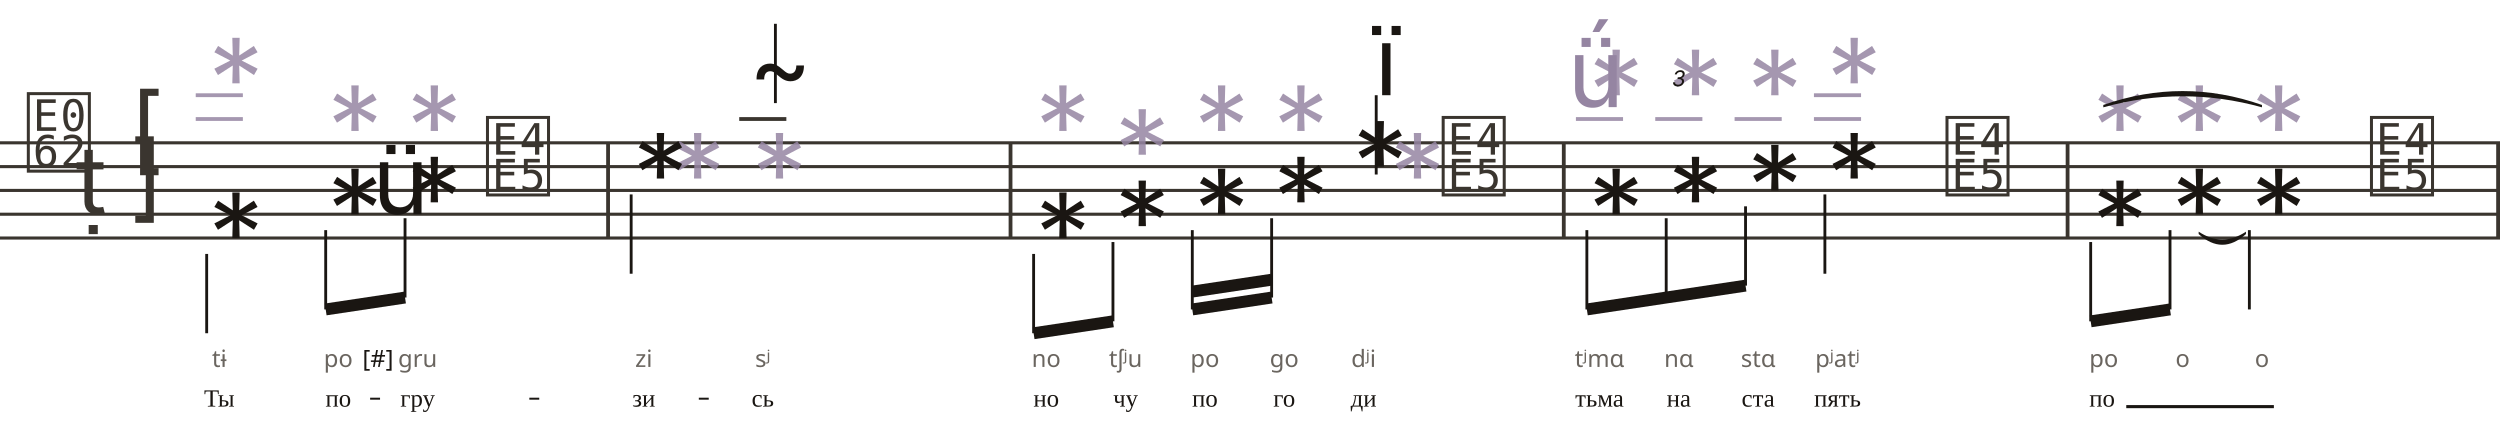
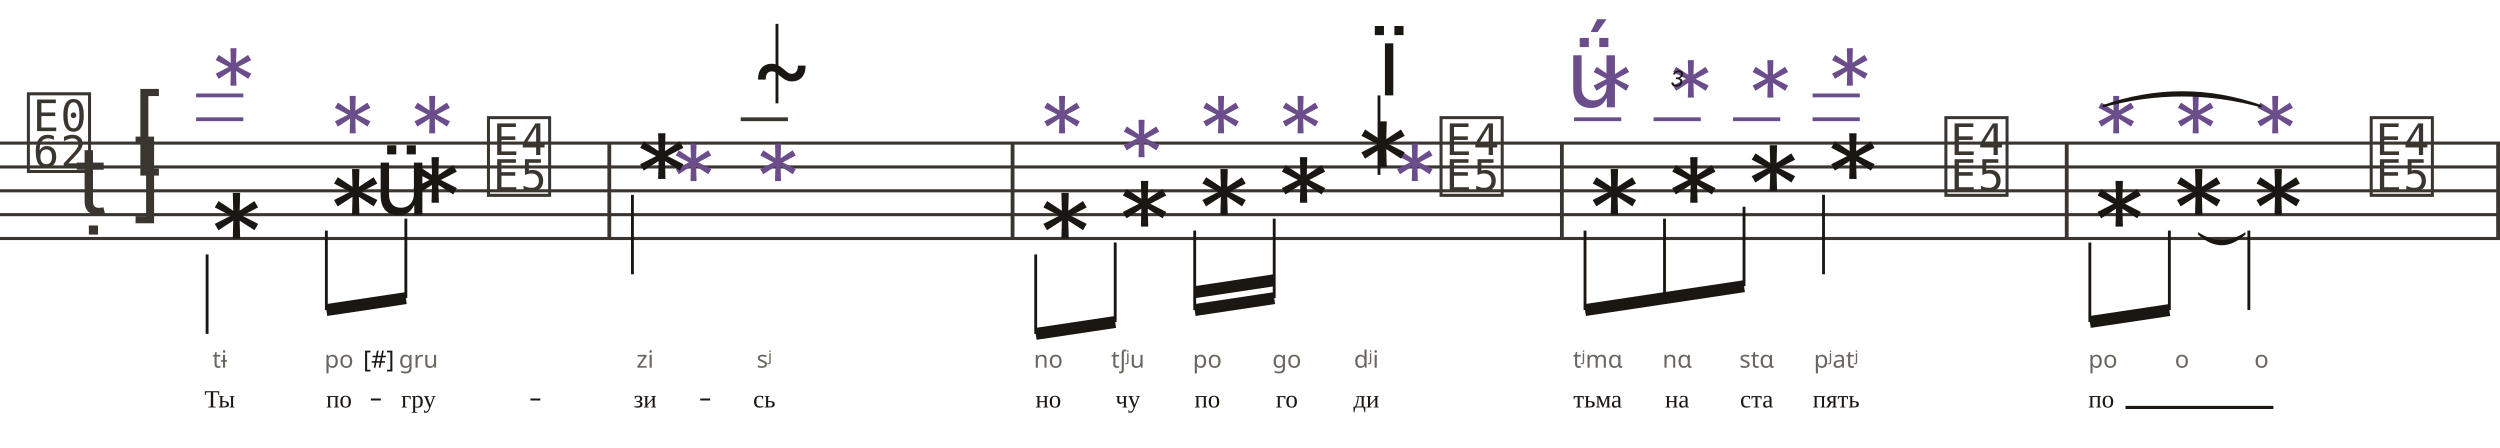
- <svg xmlns="http://www.w3.org/2000/svg" viewBox="0 0 1260.38 225" font-family="'Source Sans 3', system-ui, -apple-system, 'Segoe UI', sans-serif">
-   <line x1="0" y1="72" x2="1260.38" y2="72" stroke="#3a352f" stroke-width="1.56" />
-   <line x1="0" y1="84" x2="1260.38" y2="84" stroke="#3a352f" stroke-width="1.56" />
-   <line x1="0" y1="96" x2="1260.38" y2="96" stroke="#3a352f" stroke-width="1.56" />
-   <line x1="0" y1="108" x2="1260.38" y2="108" stroke="#3a352f" stroke-width="1.56" />
-   <line x1="0" y1="120" x2="1260.38" y2="120" stroke="#3a352f" stroke-width="1.56" />
+ <svg xmlns="http://www.w3.org/2000/svg" viewBox="0 0 1257.84 225" font-family="'Source Sans 3', system-ui, -apple-system, 'Segoe UI', sans-serif">
+   <line x1="0" y1="72" x2="1257.84" y2="72" stroke="#3a352f" stroke-width="1.56" />
+   <line x1="0" y1="84" x2="1257.84" y2="84" stroke="#3a352f" stroke-width="1.56" />
+   <line x1="0" y1="96" x2="1257.84" y2="96" stroke="#3a352f" stroke-width="1.56" />
+   <line x1="0" y1="108" x2="1257.84" y2="108" stroke="#3a352f" stroke-width="1.56" />
+   <line x1="0" y1="120" x2="1257.84" y2="120" stroke="#3a352f" stroke-width="1.56" />
  <g data-clef="bass">
    <text x="12" y="84" font-size="48px" font-family="Bravura" fill="#3a352f"></text>
  </g>
  <text data-key-signature="" x="38.16" y="108" font-size="48px" font-family="Bravura" fill="#3a352f"></text>
  <g data-meter="3/4">
    <text x="65.32" y="84" font-size="48px" font-family="Bravura" fill="#3a352f"></text>
    <text x="65.32" y="108" font-size="48px" font-family="Bravura" fill="#3a352f"></text>
  </g>
  <g data-event-id="n1" pointer-events="none">
    <rect data-hit="n1" x="90.56" y="30" width="50" height="132" fill="transparent" pointer-events="all" cursor="pointer" />
-     <line data-analysis="turning-ledger" x1="98.68" y1="60" x2="122.44" y2="60" stroke="#9585A2" stroke-width="1.92" opacity="0.85" />
-     <line data-analysis="turning-ledger" x1="98.68" y1="48" x2="122.44" y2="48" stroke="#9585A2" stroke-width="1.92" opacity="0.85" />
-     <text data-analysis="turning-notehead" opacity="0.85" x="103.48" y="48" font-size="48px" font-family="Bravura" fill="#9585A2"></text>
+     <line data-analysis="turning-ledger" x1="98.68" y1="60" x2="122.44" y2="60" stroke="#6C4D8C" stroke-width="1.92" />
+     <line data-analysis="turning-ledger" x1="98.68" y1="48" x2="122.44" y2="48" stroke="#6C4D8C" stroke-width="1.92" />
+     <text data-analysis="turning-notehead" x="104.75" y="48" font-size="39.36px" font-family="Bravura" fill="#6C4D8C"></text>
    <text x="103.48" y="126" font-size="48px" font-family="Bravura" fill="#1a1612"></text>
    <line x1="104.2" y1="128.02" x2="104.2" y2="168" stroke="#1a1612" stroke-width="1.44" />
  </g>
  <g data-event-id="n2" pointer-events="none">
    <rect data-hit="n2" x="140.56" y="30" width="50" height="132" fill="transparent" pointer-events="all" cursor="pointer" />
-     <text data-analysis="turning-notehead" opacity="0.85" x="163.48" y="72" font-size="48px" font-family="Bravura" fill="#9585A2"></text>
+     <text data-analysis="turning-notehead" x="164.75" y="72" font-size="39.36px" font-family="Bravura" fill="#6C4D8C"></text>
    <text x="163.48" y="114" font-size="48px" font-family="Bravura" fill="#1a1612"></text>
    <line x1="164.2" y1="116.02" x2="164.2" y2="156" stroke="#1a1612" stroke-width="1.44" />
  </g>
  <text data-of-event="n3" x="187.82" y="108" font-size="48px" font-family="Bravura" fill="#1a1612"></text>
  <g data-event-id="n3" pointer-events="none">
    <rect data-hit="n3" x="190.56" y="30" width="40" height="132" fill="transparent" pointer-events="all" cursor="pointer" />
-     <text data-analysis="turning-notehead" opacity="0.85" x="203.48" y="72" font-size="48px" font-family="Bravura" fill="#9585A2"></text>
+     <text data-analysis="turning-notehead" x="204.75" y="72" font-size="39.36px" font-family="Bravura" fill="#6C4D8C"></text>
    <text x="203.48" y="108" font-size="48px" font-family="Bravura" fill="#1a1612"></text>
    <line x1="204.2" y1="110.02" x2="204.2" y2="150" stroke="#1a1612" stroke-width="1.44" />
  </g>
  <g pointer-events="none">
    <rect data-hit="n4" x="230.56" y="30" width="57" height="132" fill="transparent" pointer-events="all" cursor="pointer" />
    <text x="243.48" y="96" font-size="48px" font-family="Bravura" fill="#3a352f"></text>
  </g>
  <line x1="306.56" y1="72" x2="306.56" y2="120" stroke="#3a352f" stroke-width="1.92" />
  <g data-event-id="n5" pointer-events="none">
    <rect data-hit="n5" x="287.56" y="30" width="67" height="132" fill="transparent" pointer-events="all" cursor="pointer" />
-     <text data-analysis="turning-notehead" opacity="0.85" x="336.24" y="96" font-size="48px" font-family="Bravura" fill="#9585A2"></text>
+     <text data-analysis="turning-notehead" x="336.24" y="96" font-size="39.36px" font-family="Bravura" fill="#6C4D8C"></text>
    <text x="317.48" y="96" font-size="48px" font-family="Bravura" fill="#1a1612"></text>
    <line x1="318.2" y1="98.02" x2="318.2" y2="138" stroke="#1a1612" stroke-width="1.44" />
  </g>
  <line x1="372.68" y1="60" x2="396.44" y2="60" stroke="#3a352f" stroke-width="1.92" />
  <g data-event-id="n6" pointer-events="none">
    <rect data-hit="n6" x="354.56" y="30" width="101.45" height="132" fill="transparent" pointer-events="all" cursor="pointer" />
-     <text data-analysis="turning-notehead" opacity="0.85" x="377.48" y="96" font-size="48px" font-family="Bravura" fill="#9585A2"></text>
+     <text data-analysis="turning-notehead" x="378.75" y="96" font-size="39.36px" font-family="Bravura" fill="#6C4D8C"></text>
    <text x="377.48" y="54" font-size="48px" font-family="Bravura" fill="#1a1612"></text>
    <line x1="390.92" y1="51.98" x2="390.92" y2="12" stroke="#1a1612" stroke-width="1.44" />
  </g>
  <line x1="509.46" y1="72" x2="509.46" y2="120" stroke="#3a352f" stroke-width="1.92" />
  <g data-event-id="n7" pointer-events="none">
    <rect data-hit="n7" x="456.01" y="30" width="91.45" height="132" fill="transparent" pointer-events="all" cursor="pointer" />
-     <text data-analysis="turning-notehead" opacity="0.85" x="520.38" y="72" font-size="48px" font-family="Bravura" fill="#9585A2"></text>
+     <text data-analysis="turning-notehead" x="521.65" y="72" font-size="39.36px" font-family="Bravura" fill="#6C4D8C"></text>
    <text x="520.38" y="126" font-size="48px" font-family="Bravura" fill="#1a1612"></text>
    <line x1="521.1" y1="128.02" x2="521.1" y2="168" stroke="#1a1612" stroke-width="1.44" />
  </g>
  <g data-event-id="n8" pointer-events="none">
    <rect data-hit="n8" x="547.46" y="30" width="40" height="132" fill="transparent" pointer-events="all" cursor="pointer" />
-     <text data-analysis="turning-notehead" opacity="0.85" x="560.38" y="84" font-size="48px" font-family="Bravura" fill="#9585A2"></text>
+     <text data-analysis="turning-notehead" x="561.65" y="84" font-size="39.36px" font-family="Bravura" fill="#6C4D8C"></text>
    <text x="560.38" y="120" font-size="48px" font-family="Bravura" fill="#1a1612"></text>
    <line x1="561.1" y1="122.02" x2="561.1" y2="162" stroke="#1a1612" stroke-width="1.44" />
  </g>
  <g data-event-id="n9" pointer-events="none">
    <rect data-hit="n9" x="587.46" y="30" width="40" height="132" fill="transparent" pointer-events="all" cursor="pointer" />
-     <text data-analysis="turning-notehead" opacity="0.85" x="600.38" y="72" font-size="48px" font-family="Bravura" fill="#9585A2"></text>
+     <text data-analysis="turning-notehead" x="601.65" y="72" font-size="39.36px" font-family="Bravura" fill="#6C4D8C"></text>
    <text x="600.38" y="114" font-size="48px" font-family="Bravura" fill="#1a1612"></text>
    <line x1="601.1" y1="116.02" x2="601.1" y2="156" stroke="#1a1612" stroke-width="1.44" />
  </g>
  <g data-event-id="n10" pointer-events="none">
    <rect data-hit="n10" x="627.46" y="30" width="40" height="132" fill="transparent" pointer-events="all" cursor="pointer" />
-     <text data-analysis="turning-notehead" opacity="0.85" x="640.38" y="72" font-size="48px" font-family="Bravura" fill="#9585A2"></text>
+     <text data-analysis="turning-notehead" x="641.65" y="72" font-size="39.36px" font-family="Bravura" fill="#6C4D8C"></text>
    <text x="640.38" y="108" font-size="48px" font-family="Bravura" fill="#1a1612"></text>
    <line x1="641.1" y1="110.02" x2="641.1" y2="150" stroke="#1a1612" stroke-width="1.44" />
  </g>
  <g data-event-id="n11" pointer-events="none">
-     <rect data-hit="n11" x="667.46" y="30" width="42.46" height="132" fill="transparent" pointer-events="all" cursor="pointer" />
-     <text data-analysis="turning-notehead" opacity="0.85" x="699.14" y="96" font-size="48px" font-family="Bravura" fill="#9585A2"></text>
+     <rect data-hit="n11" x="667.46" y="30" width="41.19" height="132" fill="transparent" pointer-events="all" cursor="pointer" />
+     <text data-analysis="turning-notehead" x="699.14" y="96" font-size="39.36px" font-family="Bravura" fill="#6C4D8C"></text>
    <text x="680.38" y="90" font-size="48px" font-family="Bravura" fill="#1a1612"></text>
    <line x1="693.82" y1="87.98" x2="693.82" y2="48" stroke="#1a1612" stroke-width="1.44" />
    <text x="693.1" y="48" font-size="48px" font-family="Bravura" fill="#1a1612"></text>
  </g>
  <g pointer-events="none">
-     <rect data-hit="n12" x="709.92" y="30" width="59.46" height="132" fill="transparent" pointer-events="all" cursor="pointer" />
-     <text x="725.3" y="96" font-size="48px" font-family="Bravura" fill="#3a352f"></text>
+     <rect data-hit="n12" x="708.65" y="30" width="58.19" height="132" fill="transparent" pointer-events="all" cursor="pointer" />
+     <text x="722.76" y="96" font-size="48px" font-family="Bravura" fill="#3a352f"></text>
  </g>
-   <line x1="788.38" y1="72" x2="788.38" y2="120" stroke="#3a352f" stroke-width="1.92" />
+   <line x1="785.84" y1="72" x2="785.84" y2="120" stroke="#3a352f" stroke-width="1.92" />
  <g data-event-id="n13" pointer-events="none">
-     <rect data-hit="n13" x="769.38" y="30" width="57" height="132" fill="transparent" pointer-events="all" cursor="pointer" />
-     <line data-analysis="turning-ledger" x1="794.5" y1="60" x2="818.26" y2="60" stroke="#9585A2" stroke-width="1.92" opacity="0.85" />
-     <text data-analysis="turning-accidental" x="790.38" y="54" font-size="48px" font-family="Bravura" fill="#9585A2"></text>
-     <text data-analysis="turning-notehead" opacity="0.85" x="799.3" y="54" font-size="48px" font-family="Bravura" fill="#9585A2"></text>
-     <text x="799.3" y="114" font-size="48px" font-family="Bravura" fill="#1a1612"></text>
-     <line x1="800.02" y1="116.02" x2="800.02" y2="156" stroke="#1a1612" stroke-width="1.44" />
+     <rect data-hit="n13" x="766.84" y="30" width="57" height="132" fill="transparent" pointer-events="all" cursor="pointer" />
+     <line data-analysis="turning-ledger" x1="791.96" y1="60" x2="815.72" y2="60" stroke="#6C4D8C" stroke-width="1.92" />
+     <text data-analysis="turning-accidental" x="787.84" y="54" font-size="48px" font-family="Bravura" fill="#6C4D8C"></text>
+     <text data-analysis="turning-notehead" x="798.03" y="54" font-size="39.36px" font-family="Bravura" fill="#6C4D8C"></text>
+     <text x="796.76" y="114" font-size="48px" font-family="Bravura" fill="#1a1612"></text>
+     <line x1="797.48" y1="116.02" x2="797.48" y2="156" stroke="#1a1612" stroke-width="1.44" />
  </g>
  <g data-event-id="n14" pointer-events="none">
-     <rect data-hit="n14" x="826.38" y="30" width="40" height="132" fill="transparent" pointer-events="all" cursor="pointer" />
-     <line data-analysis="turning-ledger" x1="834.5" y1="60" x2="858.26" y2="60" stroke="#9585A2" stroke-width="1.92" opacity="0.85" />
-     <text data-analysis="turning-notehead" opacity="0.85" x="839.3" y="54" font-size="48px" font-family="Bravura" fill="#9585A2"></text>
-     <text x="839.3" y="108" font-size="48px" font-family="Bravura" fill="#1a1612"></text>
-     <line x1="840.02" y1="110.02" x2="840.02" y2="150" stroke="#1a1612" stroke-width="1.44" />
+     <rect data-hit="n14" x="823.84" y="30" width="40" height="132" fill="transparent" pointer-events="all" cursor="pointer" />
+     <line data-analysis="turning-ledger" x1="831.96" y1="60" x2="855.72" y2="60" stroke="#6C4D8C" stroke-width="1.92" />
+     <text data-analysis="turning-notehead" x="838.03" y="54" font-size="39.36px" font-family="Bravura" fill="#6C4D8C"></text>
+     <text x="836.76" y="108" font-size="48px" font-family="Bravura" fill="#1a1612"></text>
+     <line x1="837.48" y1="110.02" x2="837.48" y2="150" stroke="#1a1612" stroke-width="1.44" />
  </g>
  <g data-event-id="n15" pointer-events="none">
-     <rect data-hit="n15" x="866.38" y="30" width="40" height="132" fill="transparent" pointer-events="all" cursor="pointer" />
-     <line data-analysis="turning-ledger" x1="874.5" y1="60" x2="898.26" y2="60" stroke="#9585A2" stroke-width="1.92" opacity="0.85" />
-     <text data-analysis="turning-notehead" opacity="0.85" x="879.3" y="54" font-size="48px" font-family="Bravura" fill="#9585A2"></text>
-     <text x="879.3" y="102" font-size="48px" font-family="Bravura" fill="#1a1612"></text>
-     <line x1="880.02" y1="104.02" x2="880.02" y2="144" stroke="#1a1612" stroke-width="1.44" />
+     <rect data-hit="n15" x="863.84" y="30" width="40" height="132" fill="transparent" pointer-events="all" cursor="pointer" />
+     <line data-analysis="turning-ledger" x1="871.96" y1="60" x2="895.72" y2="60" stroke="#6C4D8C" stroke-width="1.92" />
+     <text data-analysis="turning-notehead" x="878.03" y="54" font-size="39.36px" font-family="Bravura" fill="#6C4D8C"></text>
+     <text x="876.76" y="102" font-size="48px" font-family="Bravura" fill="#1a1612"></text>
+     <line x1="877.48" y1="104.02" x2="877.48" y2="144" stroke="#1a1612" stroke-width="1.44" />
  </g>
  <g data-event-id="n16" pointer-events="none">
-     <rect data-hit="n16" x="906.38" y="30" width="50" height="132" fill="transparent" pointer-events="all" cursor="pointer" />
-     <line data-analysis="turning-ledger" x1="914.5" y1="60" x2="938.26" y2="60" stroke="#9585A2" stroke-width="1.92" opacity="0.85" />
-     <line data-analysis="turning-ledger" x1="914.5" y1="48" x2="938.26" y2="48" stroke="#9585A2" stroke-width="1.92" opacity="0.85" />
-     <text data-analysis="turning-notehead" opacity="0.85" x="919.3" y="48" font-size="48px" font-family="Bravura" fill="#9585A2"></text>
-     <text x="919.3" y="96" font-size="48px" font-family="Bravura" fill="#1a1612"></text>
-     <line x1="920.02" y1="98.02" x2="920.02" y2="138" stroke="#1a1612" stroke-width="1.44" />
+     <rect data-hit="n16" x="903.84" y="30" width="50" height="132" fill="transparent" pointer-events="all" cursor="pointer" />
+     <line data-analysis="turning-ledger" x1="911.96" y1="60" x2="935.72" y2="60" stroke="#6C4D8C" stroke-width="1.92" />
+     <line data-analysis="turning-ledger" x1="911.96" y1="48" x2="935.72" y2="48" stroke="#6C4D8C" stroke-width="1.92" />
+     <text data-analysis="turning-notehead" x="918.03" y="48" font-size="39.36px" font-family="Bravura" fill="#6C4D8C"></text>
+     <text x="916.76" y="96" font-size="48px" font-family="Bravura" fill="#1a1612"></text>
+     <line x1="917.48" y1="98.02" x2="917.48" y2="138" stroke="#1a1612" stroke-width="1.44" />
  </g>
  <g pointer-events="none">
-     <rect data-hit="n17" x="956.38" y="30" width="67" height="132" fill="transparent" pointer-events="all" cursor="pointer" />
-     <text x="979.3" y="96" font-size="48px" font-family="Bravura" fill="#3a352f"></text>
+     <rect data-hit="n17" x="953.84" y="30" width="67" height="132" fill="transparent" pointer-events="all" cursor="pointer" />
+     <text x="976.76" y="96" font-size="48px" font-family="Bravura" fill="#3a352f"></text>
  </g>
-   <line x1="1042.38" y1="72" x2="1042.38" y2="120" stroke="#3a352f" stroke-width="1.92" />
+   <line x1="1039.84" y1="72" x2="1039.84" y2="120" stroke="#3a352f" stroke-width="1.92" />
  <g data-event-id="n18" pointer-events="none">
-     <rect data-hit="n18" x="1023.38" y="30" width="57" height="132" fill="transparent" pointer-events="all" cursor="pointer" />
-     <text data-analysis="turning-notehead" opacity="0.85" x="1053.3" y="72" font-size="48px" font-family="Bravura" fill="#9585A2"></text>
-     <text x="1053.3" y="120" font-size="48px" font-family="Bravura" fill="#1a1612"></text>
-     <line x1="1054.02" y1="122.02" x2="1054.02" y2="162" stroke="#1a1612" stroke-width="1.44" />
+     <rect data-hit="n18" x="1020.84" y="30" width="57" height="132" fill="transparent" pointer-events="all" cursor="pointer" />
+     <text data-analysis="turning-notehead" x="1052.03" y="72" font-size="39.36px" font-family="Bravura" fill="#6C4D8C"></text>
+     <text x="1050.76" y="120" font-size="48px" font-family="Bravura" fill="#1a1612"></text>
+     <line x1="1051.48" y1="122.02" x2="1051.48" y2="162" stroke="#1a1612" stroke-width="1.44" />
  </g>
  <g data-event-id="n19" pointer-events="none">
-     <rect data-hit="n19" x="1080.38" y="30" width="40" height="132" fill="transparent" pointer-events="all" cursor="pointer" />
-     <text data-analysis="turning-notehead" opacity="0.85" x="1093.3" y="72" font-size="48px" font-family="Bravura" fill="#9585A2"></text>
-     <text x="1093.3" y="114" font-size="48px" font-family="Bravura" fill="#1a1612"></text>
-     <line x1="1094.02" y1="116.02" x2="1094.02" y2="156" stroke="#1a1612" stroke-width="1.44" />
+     <rect data-hit="n19" x="1077.84" y="30" width="40" height="132" fill="transparent" pointer-events="all" cursor="pointer" />
+     <text data-analysis="turning-notehead" x="1092.03" y="72" font-size="39.36px" font-family="Bravura" fill="#6C4D8C"></text>
+     <text x="1090.76" y="114" font-size="48px" font-family="Bravura" fill="#1a1612"></text>
+     <line x1="1091.48" y1="116.02" x2="1091.48" y2="156" stroke="#1a1612" stroke-width="1.44" />
  </g>
  <g data-event-id="n20" pointer-events="none">
-     <rect data-hit="n20" x="1120.38" y="30" width="50" height="132" fill="transparent" pointer-events="all" cursor="pointer" />
-     <text data-analysis="turning-notehead" opacity="0.85" x="1133.3" y="72" font-size="48px" font-family="Bravura" fill="#9585A2"></text>
-     <text x="1133.3" y="114" font-size="48px" font-family="Bravura" fill="#1a1612"></text>
-     <line x1="1134.02" y1="116.02" x2="1134.02" y2="156" stroke="#1a1612" stroke-width="1.44" />
+     <rect data-hit="n20" x="1117.84" y="30" width="50" height="132" fill="transparent" pointer-events="all" cursor="pointer" />
+     <text data-analysis="turning-notehead" x="1132.03" y="72" font-size="39.36px" font-family="Bravura" fill="#6C4D8C"></text>
+     <text x="1130.76" y="114" font-size="48px" font-family="Bravura" fill="#1a1612"></text>
+     <line x1="1131.48" y1="116.02" x2="1131.48" y2="156" stroke="#1a1612" stroke-width="1.44" />
  </g>
  <g pointer-events="none">
-     <rect data-hit="n21" x="1170.38" y="30" width="50" height="132" fill="transparent" pointer-events="all" cursor="pointer" />
-     <text x="1193.3" y="96" font-size="48px" font-family="Bravura" fill="#3a352f"></text>
+     <rect data-hit="n21" x="1167.84" y="30" width="50" height="132" fill="transparent" pointer-events="all" cursor="pointer" />
+     <text x="1190.76" y="96" font-size="48px" font-family="Bravura" fill="#3a352f"></text>
  </g>
-   <path d="M1108.46 118 Q 1120.38 128.8 1132.3 118 L 1132.3 116.8 Q 1120.38 124.72 1108.46 116.8 Z" fill="#1a1612" data-tie="n19" />
-   <path d="M1060.38 52.91 Q 1100.38 38.91 1140.38 52.91 L 1140.38 54.11 Q 1100.38 42.99 1060.38 54.11 Z" fill="#1a1612" data-slur="n18" />
+   <path d="M1105.92 118 Q 1117.84 128.8 1129.76 118 L 1129.76 116.8 Q 1117.84 124.72 1105.92 116.8 Z" fill="#1a1612" data-tie="n19" />
+   <path d="M1057.84 52.91 Q 1097.84 38.91 1137.84 52.91 L 1137.84 54.11 Q 1097.84 42.99 1057.84 54.11 Z" fill="#1a1612" data-slur="n18" />
  <text x="110.56" y="205" text-anchor="middle" font-size="12.5" font-family="'Source Serif 4', Georgia, 'Times New Roman', serif" fill="#1a1612">Ты</text>
  <text data-ipa-of="n1" x="110.56" y="185" text-anchor="middle" font-size="12" fill="#6a655f" font-family="'Lato IPA', sans-serif">tɨ</text>
  <text x="170.56" y="205" text-anchor="middle" font-size="12.5" font-family="'Source Serif 4', Georgia, 'Times New Roman', serif" fill="#1a1612">по</text>
  <text data-ipa-of="n2" x="170.56" y="185" text-anchor="middle" font-size="12" fill="#6a655f" font-family="'Lato IPA', sans-serif">po</text>
  <text x="210.56" y="205" text-anchor="middle" font-size="12.5" font-family="'Source Serif 4', Georgia, 'Times New Roman', serif" fill="#1a1612">гру</text>
  <text data-ipa-of="n3" x="210.56" y="185" text-anchor="middle" font-size="12" fill="#6a655f" font-family="'Lato IPA', sans-serif">gru</text>
  <text x="324.56" y="205" text-anchor="middle" font-size="12.5" font-family="'Source Serif 4', Georgia, 'Times New Roman', serif" fill="#1a1612">зи</text>
  <text data-ipa-of="n5" x="324.56" y="185" text-anchor="middle" font-size="12" fill="#6a655f" font-family="'Lato IPA', sans-serif">zi</text>
  <text x="384.56" y="205" text-anchor="middle" font-size="12.5" font-family="'Source Serif 4', Georgia, 'Times New Roman', serif" fill="#1a1612">сь</text>
  <text data-ipa-of="n6" x="384.56" y="185" text-anchor="middle" font-size="12" fill="#6a655f" font-family="'Lato IPA', sans-serif">sʲ</text>
  <text x="527.46" y="205" text-anchor="middle" font-size="12.5" font-family="'Source Serif 4', Georgia, 'Times New Roman', serif" fill="#1a1612">но</text>
  <text data-ipa-of="n7" x="527.46" y="185" text-anchor="middle" font-size="12" fill="#6a655f" font-family="'Lato IPA', sans-serif">no</text>
  <text x="567.46" y="205" text-anchor="middle" font-size="12.5" font-family="'Source Serif 4', Georgia, 'Times New Roman', serif" fill="#1a1612">чу</text>
  <text data-ipa-of="n8" x="567.46" y="185" text-anchor="middle" font-size="12" fill="#6a655f" font-family="'Lato IPA', sans-serif">tʃʲu</text>
  <text x="607.46" y="205" text-anchor="middle" font-size="12.5" font-family="'Source Serif 4', Georgia, 'Times New Roman', serif" fill="#1a1612">по</text>
  <text data-ipa-of="n9" x="607.46" y="185" text-anchor="middle" font-size="12" fill="#6a655f" font-family="'Lato IPA', sans-serif">po</text>
  <text x="647.46" y="205" text-anchor="middle" font-size="12.5" font-family="'Source Serif 4', Georgia, 'Times New Roman', serif" fill="#1a1612">го</text>
  <text data-ipa-of="n10" x="647.46" y="185" text-anchor="middle" font-size="12" fill="#6a655f" font-family="'Lato IPA', sans-serif">go</text>
  <text x="687.46" y="205" text-anchor="middle" font-size="12.5" font-family="'Source Serif 4', Georgia, 'Times New Roman', serif" fill="#1a1612">ди</text>
  <text data-ipa-of="n11" x="687.46" y="185" text-anchor="middle" font-size="12" fill="#6a655f" font-family="'Lato IPA', sans-serif">dʲi</text>
-   <text x="806.38" y="205" text-anchor="middle" font-size="12.5" font-family="'Source Serif 4', Georgia, 'Times New Roman', serif" fill="#1a1612">тьма</text>
-   <text data-ipa-of="n13" x="806.38" y="185" text-anchor="middle" font-size="12" fill="#6a655f" font-family="'Lato IPA', sans-serif">tʲmɑ</text>
-   <text x="846.38" y="205" text-anchor="middle" font-size="12.5" font-family="'Source Serif 4', Georgia, 'Times New Roman', serif" fill="#1a1612">на</text>
-   <text data-ipa-of="n14" x="846.38" y="185" text-anchor="middle" font-size="12" fill="#6a655f" font-family="'Lato IPA', sans-serif">nɑ</text>
-   <text x="886.38" y="205" text-anchor="middle" font-size="12.5" font-family="'Source Serif 4', Georgia, 'Times New Roman', serif" fill="#1a1612">ста</text>
-   <text data-ipa-of="n15" x="886.38" y="185" text-anchor="middle" font-size="12" fill="#6a655f" font-family="'Lato IPA', sans-serif">stɑ</text>
-   <text x="926.38" y="205" text-anchor="middle" font-size="12.5" font-family="'Source Serif 4', Georgia, 'Times New Roman', serif" fill="#1a1612">пять</text>
-   <text data-ipa-of="n16" x="926.38" y="185" text-anchor="middle" font-size="12" fill="#6a655f" font-family="'Lato IPA', sans-serif">pʲatʲ</text>
-   <text x="1053.3" y="205" text-anchor="start" font-size="12.5" font-family="'Source Serif 4', Georgia, 'Times New Roman', serif" fill="#1a1612">по</text>
-   <text data-ipa-of="n18" x="1053.3" y="185" text-anchor="start" font-size="12" fill="#6a655f" font-family="'Lato IPA', sans-serif">po</text>
-   <text data-ipa-of="n19" x="1100.38" y="185" text-anchor="middle" font-size="12" fill="#6a655f" font-family="'Lato IPA', sans-serif">o</text>
-   <text data-ipa-of="n20" x="1140.38" y="185" text-anchor="middle" font-size="12" fill="#6a655f" font-family="'Lato IPA', sans-serif">o</text>
+   <text x="803.84" y="205" text-anchor="middle" font-size="12.5" font-family="'Source Serif 4', Georgia, 'Times New Roman', serif" fill="#1a1612">тьма</text>
+   <text data-ipa-of="n13" x="803.84" y="185" text-anchor="middle" font-size="12" fill="#6a655f" font-family="'Lato IPA', sans-serif">tʲmɑ</text>
+   <text x="843.84" y="205" text-anchor="middle" font-size="12.5" font-family="'Source Serif 4', Georgia, 'Times New Roman', serif" fill="#1a1612">на</text>
+   <text data-ipa-of="n14" x="843.84" y="185" text-anchor="middle" font-size="12" fill="#6a655f" font-family="'Lato IPA', sans-serif">nɑ</text>
+   <text x="883.84" y="205" text-anchor="middle" font-size="12.5" font-family="'Source Serif 4', Georgia, 'Times New Roman', serif" fill="#1a1612">ста</text>
+   <text data-ipa-of="n15" x="883.84" y="185" text-anchor="middle" font-size="12" fill="#6a655f" font-family="'Lato IPA', sans-serif">stɑ</text>
+   <text x="923.84" y="205" text-anchor="middle" font-size="12.5" font-family="'Source Serif 4', Georgia, 'Times New Roman', serif" fill="#1a1612">пять</text>
+   <text data-ipa-of="n16" x="923.84" y="185" text-anchor="middle" font-size="12" fill="#6a655f" font-family="'Lato IPA', sans-serif">pʲatʲ</text>
+   <text x="1050.76" y="205" text-anchor="start" font-size="12.5" font-family="'Source Serif 4', Georgia, 'Times New Roman', serif" fill="#1a1612">по</text>
+   <text data-ipa-of="n18" x="1050.76" y="185" text-anchor="start" font-size="12" fill="#6a655f" font-family="'Lato IPA', sans-serif">po</text>
+   <text data-ipa-of="n19" x="1097.84" y="185" text-anchor="middle" font-size="12" fill="#6a655f" font-family="'Lato IPA', sans-serif">o</text>
+   <text data-ipa-of="n20" x="1137.84" y="185" text-anchor="middle" font-size="12" fill="#6a655f" font-family="'Lato IPA', sans-serif">o</text>
  <text data-analysis="phonation-break" x="190.56" y="185" text-anchor="middle" font-size="12" fill="#1a1612" font-family="'Lato IPA', sans-serif">[#]</text>
  <line x1="186.6" y1="201" x2="191.6" y2="201" stroke="#1a1612" stroke-width="1" data-hyphen="n2" />
  <line x1="266.86" y1="201" x2="271.86" y2="201" stroke="#1a1612" stroke-width="1" data-hyphen="n3" />
  <line x1="352.31" y1="201" x2="357.31" y2="201" stroke="#1a1612" stroke-width="1" data-hyphen="n5" />
-   <line x1="1071.96" y1="205" x2="1146.38" y2="205" stroke="#1a1612" stroke-width="1.56" data-extender="n18" />
+   <line x1="1069.42" y1="205" x2="1143.84" y2="205" stroke="#1a1612" stroke-width="1.56" data-extender="n18" />
  <line x1="164.2" y1="156" x2="204.2" y2="150" stroke="#1a1612" stroke-width="6" data-beam-level="1" />
  <line x1="521.1" y1="168" x2="561.1" y2="162" stroke="#1a1612" stroke-width="6" data-beam-level="1" />
  <line x1="601.1" y1="156" x2="641.1" y2="150" stroke="#1a1612" stroke-width="6" data-beam-level="1" />
  <line x1="601.1" y1="147" x2="641.1" y2="141" stroke="#1a1612" stroke-width="6" data-beam-level="2" />
-   <line x1="800.02" y1="156" x2="880.02" y2="144" stroke="#1a1612" stroke-width="6" data-beam-level="1" />
-   <line x1="1054.02" y1="162" x2="1094.02" y2="156" stroke="#1a1612" stroke-width="6" data-beam-level="1" />
+   <line x1="797.48" y1="156" x2="877.48" y2="144" stroke="#1a1612" stroke-width="6" data-beam-level="1" />
+   <line x1="1051.48" y1="162" x2="1091.48" y2="156" stroke="#1a1612" stroke-width="6" data-beam-level="1" />
  <g data-tuplet="3">
-     <text x="846.38" y="43.5" text-anchor="middle" font-size="11" font-style="italic" fill="#1a1612">3</text>
+     <text x="843.84" y="43.5" text-anchor="middle" font-size="11" font-style="italic" fill="#1a1612">3</text>
  </g>
-   <line x1="1259.42" y1="72" x2="1259.42" y2="120" stroke="#3a352f" stroke-width="1.92" />
+   <line x1="1256.88" y1="72" x2="1256.88" y2="120" stroke="#3a352f" stroke-width="1.92" />
</svg>
